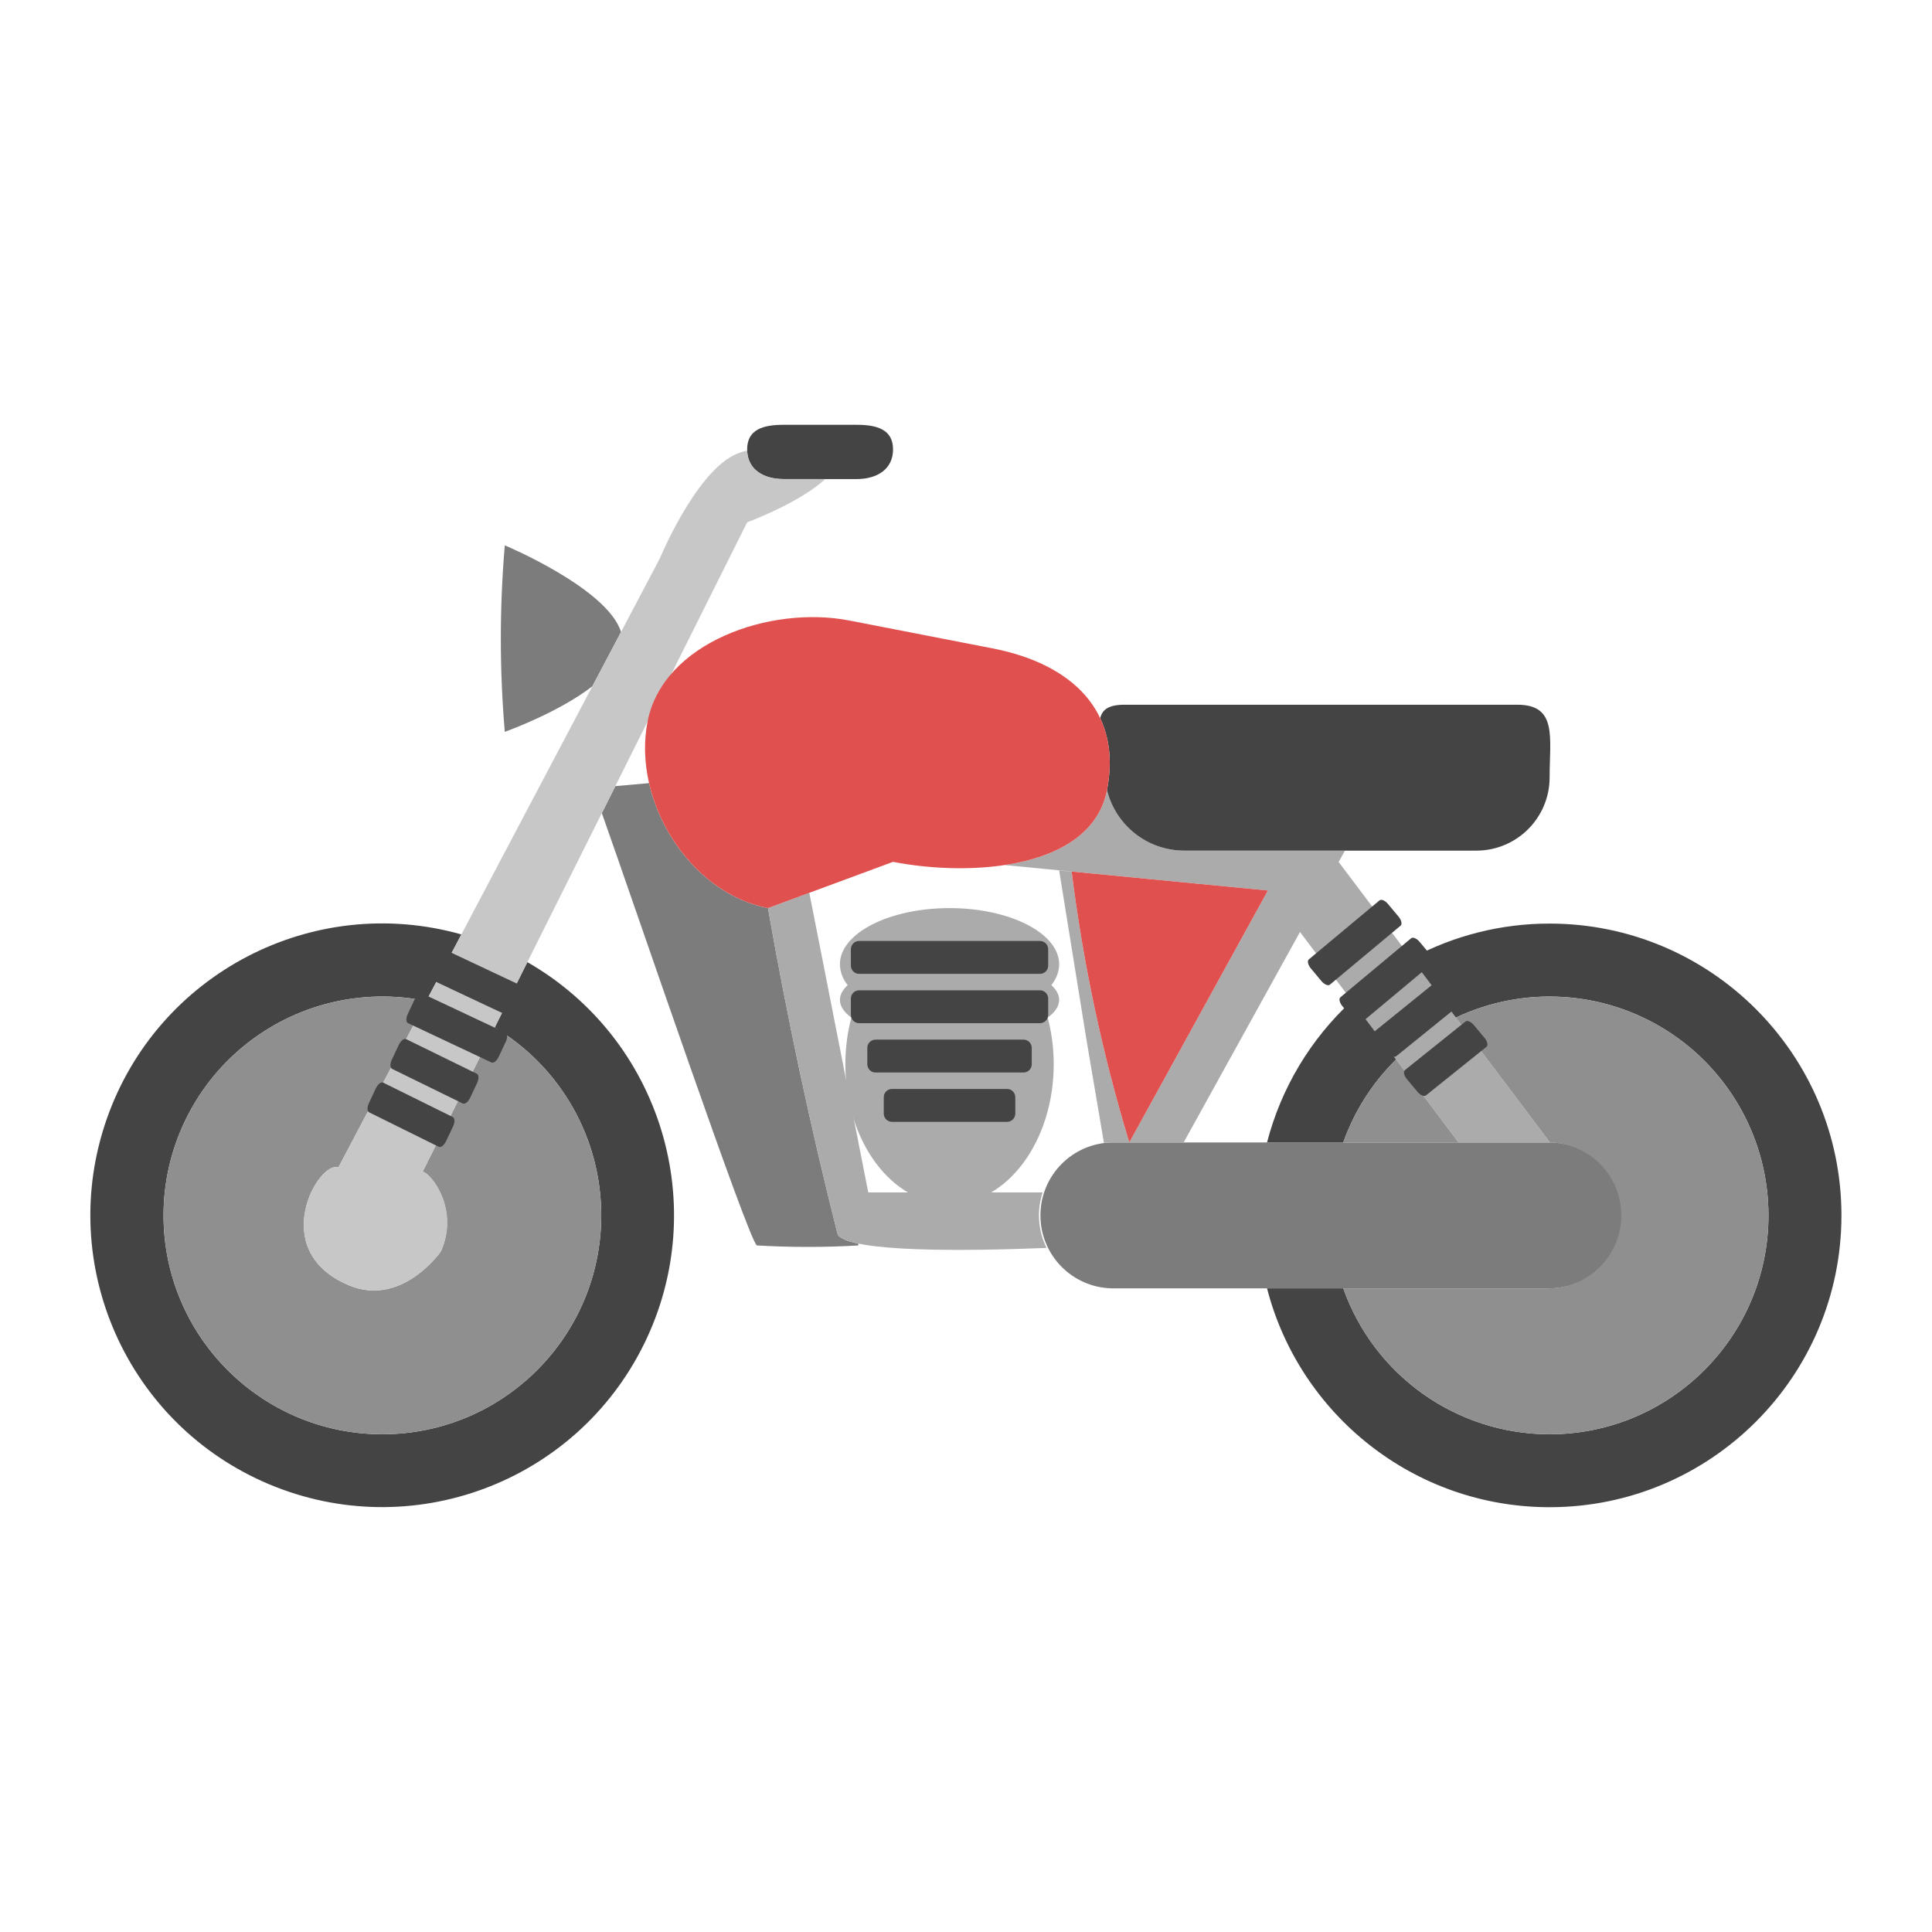
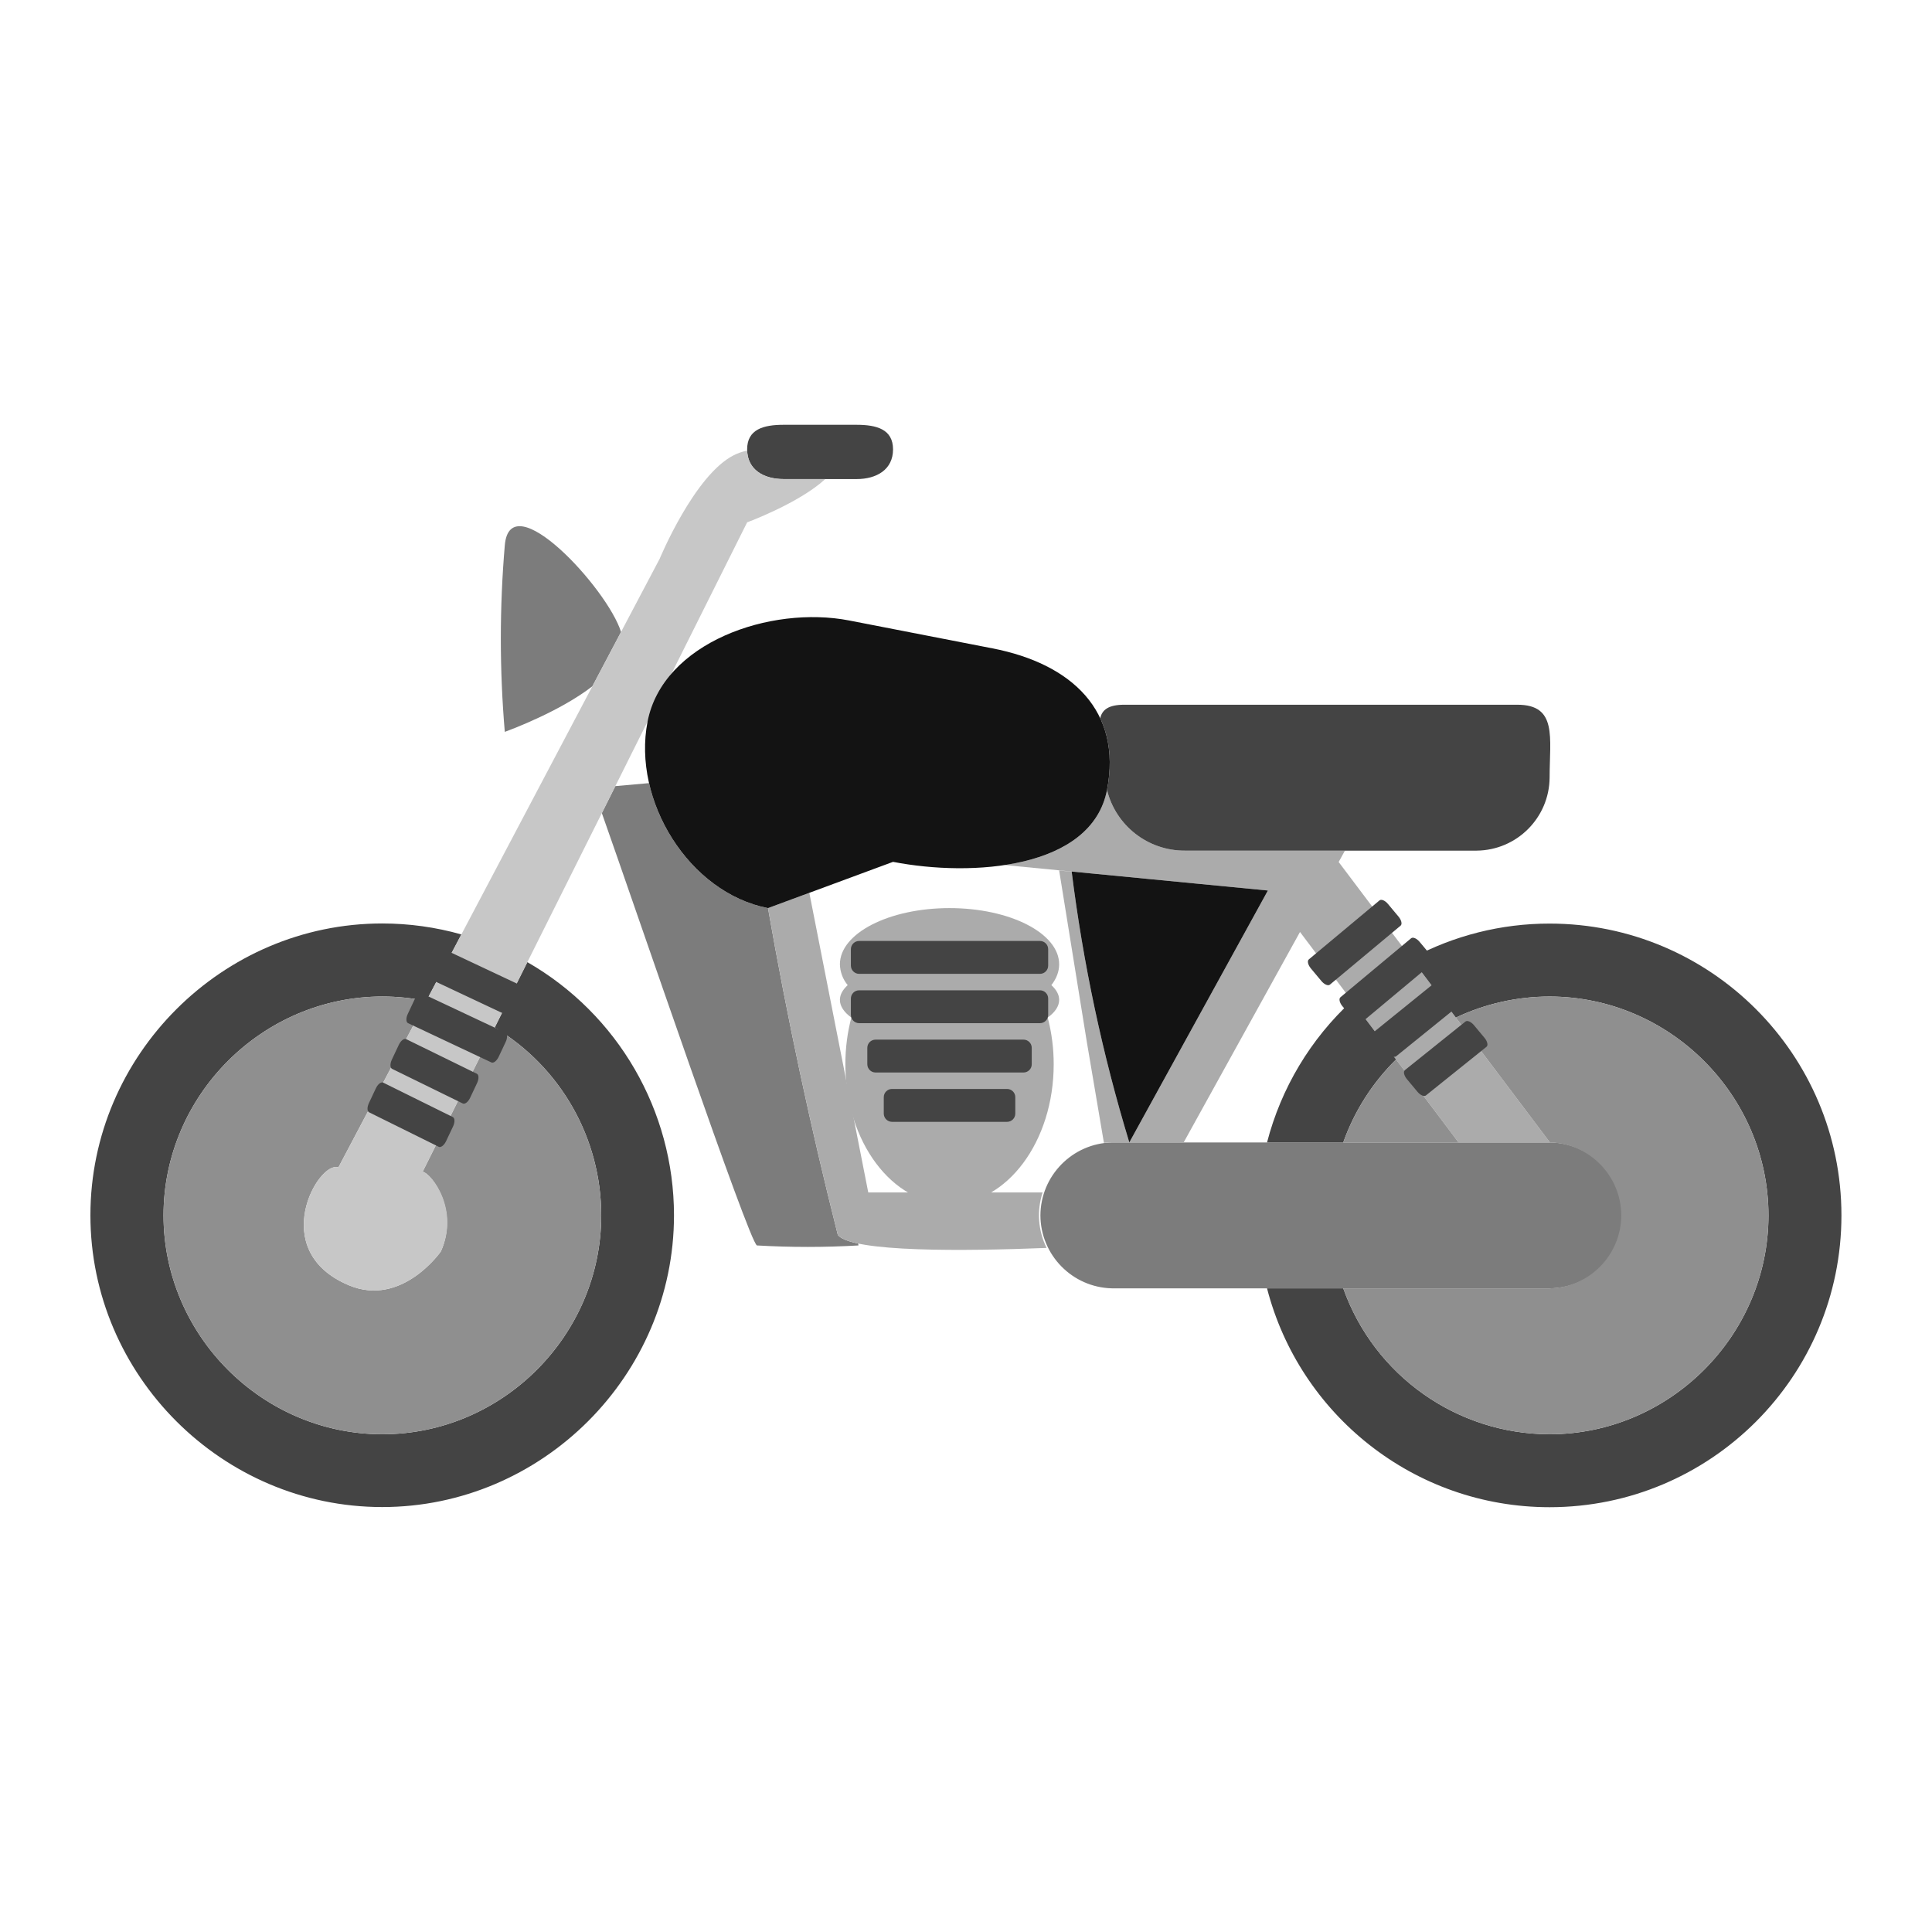
<svg xmlns="http://www.w3.org/2000/svg" xml:space="preserve" fill-rule="evenodd" stroke-linejoin="round" stroke-miterlimit="2" clip-rule="evenodd" viewBox="0 0 64 64">
  <g id="grey">
-     <path fill="#7c7c7c" d="M19.623 22.734c-1.079.833-2.674 1.426-2.901 1.51a36.428 36.428 0 0 1 0-6.179s3.397 1.421 3.851 2.87l-.95 1.799Zm.761 3.307 1.116-.099c.449 1.971 1.99 3.761 3.941 4.14a149.171 149.171 0 0 0 2.313 10.827c.095.121.333.214.674.285l.01.063a29.041 29.041 0 0 1-3.364 0c-.26-.11-4.021-11.167-5.137-14.322l.447-.894ZM53.75 40.262a2.417 2.417 0 0 1-2.417 2.416h-14.5a2.417 2.417 0 0 1 0-4.833h14.5a2.418 2.418 0 0 1 2.417 2.417Z" />
-     <path fill="#ababab" d="M34.67 41.339c-2.678.107-6.457.15-6.916-.43a149.171 149.171 0 0 1-2.313-10.827l1.369-.506 1.952 9.924h5.777a2.432 2.432 0 0 0 .131 1.839Zm1.899-3.48L36 34.5l-.914-5.663.414.038a53.592 53.592 0 0 0 1.91 8.97h-.577c-.089 0-.177.005-.264.014Zm.841-.014L42 29.5l-8.718-.844c1.663-.251 3.097-.98 3.389-2.486a2.635 2.635 0 0 0 2.579 2.008h5.303l-.208.377 6.999 9.29h-3.027l-5.253-6.972-3.854 6.972h-1.8Z" />
-     <path fill="#444" d="M36.446 23.792c.064-.281.276-.447.798-.447h13.019c1.334 0 1.07 1.083 1.07 2.417a2.427 2.427 0 0 1-2.416 2.416H39.25a2.635 2.635 0 0 1-2.579-2.008c.18-.924.086-1.716-.225-2.378Zm5.526 14.053a9.672 9.672 0 0 1 2.811-4.69l1.464 1.942a7.26 7.26 0 0 0-1.75 2.748h-2.525Zm2.525 4.833a7.256 7.256 0 0 0 6.836 4.834 7.253 7.253 0 0 0 7.25-7.25 7.253 7.253 0 0 0-10.355-6.553l-1.477-1.96a9.622 9.622 0 0 1 4.582-1.154c5.336 0 9.667 4.332 9.667 9.667s-4.331 9.666-9.667 9.666c-4.501 0-8.287-3.082-9.361-7.25h2.525ZM17.469 31.872a9.666 9.666 0 1 1-2.185-.918l-1.163 2.204a7.253 7.253 0 0 0-8.704 7.104 7.253 7.253 0 0 0 7.25 7.25 7.254 7.254 0 0 0 7.25-7.25 7.249 7.249 0 0 0-3.53-6.223l1.082-2.167Zm12.114-16.985c0 .667-.541.983-1.208.983h-2.417c-.667 0-1.208-.316-1.208-.983s.541-.815 1.208-.815h2.417c.667 0 1.208.148 1.208.815Z" />
-     <path fill="#8f8f8f" d="M16.387 34.039a7.249 7.249 0 0 1 3.53 6.223 7.254 7.254 0 0 1-7.25 7.25 7.253 7.253 0 0 1-7.25-7.25 7.253 7.253 0 0 1 8.704-7.104l-2.911 5.514c-.663-.241-2.38 2.754.341 3.902 1.761.743 3.053-1.118 3.053-1.118.607-1.357-.303-2.581-.604-2.641l2.387-4.776Zm31.841-.33a7.253 7.253 0 0 1 10.355 6.553 7.253 7.253 0 0 1-7.25 7.25 7.256 7.256 0 0 1-6.836-4.834h6.836a2.417 2.417 0 0 0 .011-4.833l-3.116-4.136Zm.089 4.136h-3.82a7.26 7.26 0 0 1 1.75-2.748l2.07 2.748Z" />
+     <path fill="#7c7c7c" d="M19.623 22.734c-1.079.833-2.674 1.426-2.901 1.51a36.428 36.428 0 0 1 0-6.179c.175-2.056 3.397 1.421 3.851 2.87l-.95 1.799Zm.761 3.307 1.116-.099c.449 1.971 1.99 3.761 3.941 4.14a149.171 149.171 0 0 0 2.313 10.827c.095.121.333.214.674.285l.01.063c-1.12.065-2.244.065-3.364 0-.26-.11-4.021-11.167-5.137-14.322l.447-.894ZM53.75 40.262a2.428 2.428 0 0 1-2.417 2.416h-14.5a2.428 2.428 0 0 1-2.368-2.416 2.429 2.429 0 0 1 2.368-2.417h14.5a2.43 2.43 0 0 1 2.417 2.417Z" />
+     <path fill="#ababab" d="M34.67 41.339c-2.678.107-6.457.15-6.916-.43a149.171 149.171 0 0 1-2.313-10.827l1.369-.506 1.952 9.924h5.777a2.435 2.435 0 0 0 .131 1.839Zm1.899-3.48L36 34.5l-.914-5.663.414.038a53.557 53.557 0 0 0 1.91 8.97h-.577c-.089 0-.177.005-.264.014Zm.841-.014L42 29.5l-8.718-.844c1.663-.251 3.097-.98 3.389-2.486a2.643 2.643 0 0 0 2.579 2.008h5.303l-.208.377 6.999 9.29h-3.027l-5.253-6.972-3.854 6.972h-1.8Z" />
+     <path fill="#444" d="M36.446 23.792c.064-.281.276-.447.798-.447h13.019c1.334 0 1.07 1.083 1.07 2.417a2.439 2.439 0 0 1-2.416 2.416H39.25a2.643 2.643 0 0 1-2.579-2.008c.18-.924.086-1.716-.225-2.378Zm5.526 14.053a9.672 9.672 0 0 1 2.811-4.69l1.464 1.942a7.266 7.266 0 0 0-1.75 2.748h-2.525Zm2.525 4.833a7.27 7.27 0 0 0 6.836 4.834c3.977-.002 7.248-3.273 7.25-7.25-.002-3.978-3.275-7.25-7.253-7.25a7.25 7.25 0 0 0-3.102.697l-1.477-1.96a9.632 9.632 0 0 1 4.582-1.154c5.336 0 9.667 4.332 9.667 9.667s-4.331 9.666-9.667 9.666c-4.501 0-8.287-3.082-9.361-7.25h2.525ZM17.469 31.872a9.677 9.677 0 0 1 4.858 8.385c0 5.303-4.364 9.666-9.666 9.666-5.303 0-9.666-4.363-9.666-9.666 0-5.302 4.363-9.666 9.666-9.666.887 0 1.769.122 2.623.363l-1.163 2.204a7.297 7.297 0 0 0-1.451-.147c-3.978 0-7.252 3.273-7.253 7.251.002 3.977 3.273 7.248 7.25 7.25 3.976-.002 7.248-3.274 7.25-7.25a7.257 7.257 0 0 0-3.53-6.223l1.082-2.167Zm12.114-16.985c0 .667-.541.983-1.208.983h-2.417c-.667 0-1.208-.316-1.208-.983s.541-.815 1.208-.815h2.417c.667 0 1.208.148 1.208.815Z" />
+     <path fill="#8f8f8f" d="M16.387 34.039a7.257 7.257 0 0 1 3.53 6.223c-.002 3.976-3.274 7.248-7.25 7.25-3.977-.002-7.248-3.273-7.25-7.25.001-3.978 3.275-7.251 7.253-7.251.487 0 .973.05 1.451.147l-2.911 5.514c-.663-.241-2.38 2.754.341 3.902 1.761.743 3.053-1.118 3.053-1.118.607-1.357-.303-2.581-.604-2.641l2.387-4.776Zm31.841-.33a7.25 7.25 0 0 1 3.102-.697c3.978 0 7.251 3.272 7.253 7.25-.002 3.977-3.273 7.248-7.25 7.25a7.27 7.27 0 0 1-6.836-4.834h6.836a2.428 2.428 0 0 0 2.374-2.417 2.428 2.428 0 0 0-2.363-2.416l-3.116-4.136Zm.089 4.136h-3.82a7.266 7.266 0 0 1 1.75-2.748l2.07 2.748Z" />
    <path fill="#c7c7c7" d="M27.338 15.87c-.878.805-2.588 1.433-2.588 1.433L14 38.815c.301.06 1.235 1.261.604 2.641 0 0-1.292 1.861-3.053 1.118-2.721-1.148-1.004-4.143-.341-3.902l10.643-20.163s1.145-2.767 2.455-3.43c.141-.071.29-.121.443-.153.02.64.554.944 1.207.944h1.38Z" />
-     <path fill="#ababab" d="M28.081 32.634a1.122 1.122 0 0 1-.258-.69c0-1.028 1.627-1.862 3.631-1.862 2.005 0 3.632.834 3.632 1.862 0 .243-.092.476-.258.69.166.151.258.316.258.488 0 .211-.137.41-.379.586a6.06 6.06 0 0 1 .198 1.548c0 2.555-1.546 4.63-3.451 4.63-1.904 0-3.45-2.075-3.45-4.63 0-.543.07-1.064.198-1.548-.242-.176-.379-.375-.379-.586 0-.172.092-.337.258-.488Z" />
-     <path fill="#444" d="M34.722 31.443v.545c0 .15-.122.272-.272.272h-5.991a.272.272 0 0 1-.272-.272v-.545c0-.15.122-.272.272-.272h5.991c.15 0 .272.122.272.272Zm0 1.634v.545c0 .15-.122.272-.272.272h-5.991a.272.272 0 0 1-.272-.272v-.545c0-.15.122-.272.272-.272h5.991c.15 0 .272.122.272.272Zm-.544 1.634v.545c0 .15-.122.272-.273.272h-4.901a.272.272 0 0 1-.273-.272v-.545c0-.15.122-.272.273-.272h4.901c.151 0 .273.122.273.272Zm-.545 1.634v.545c0 .15-.122.272-.272.272h-3.813a.272.272 0 0 1-.272-.272v-.545c0-.15.122-.272.272-.272h3.813c.15 0 .272.122.272.272Zm-16.185-3.309-.232.493c-.064.136-.172.22-.241.187l-2.761-1.3c-.07-.032-.074-.169-.01-.305l.232-.493c.064-.136.172-.22.242-.187l2.761 1.3c.069.032.073.169.009.305Zm-.696 1.478-.232.493c-.064.136-.172.22-.241.188l-2.761-1.301c-.07-.032-.074-.169-.01-.305l.232-.493c.064-.136.172-.22.242-.187l2.761 1.3c.069.033.073.169.009.305Zm-.947 1.361-.232.492c-.064.136-.172.22-.241.188l-2.342-1.147c-.07-.033-.074-.17-.01-.306l.232-.492c.064-.136.172-.22.242-.188l2.342 1.147c.069.033.073.17.009.306Zm-.795 1.435-.233.492c-.064.136-.172.22-.241.188l-2.307-1.142c-.069-.032-.073-.169-.009-.305l.232-.493c.064-.136.172-.22.241-.187L15 37.004c.069.033.074.17.01.306Zm30.97-7.363.349.418c.096.115.127.249.068.298l-2.343 1.955c-.059.049-.185-.005-.281-.12l-.349-.418c-.096-.116-.127-.249-.068-.298l2.343-1.956c.059-.049.185.005.281.121Zm1.047 1.254.349.418c.096.116.127.249.068.298l-2.343 1.956c-.059.049-.185-.005-.281-.121l-.349-.418c-.097-.115-.127-.249-.068-.298l2.343-1.955c.059-.049.185.005.281.12Zm.834 1.432.349.419c.096.115.127.248.068.298l-2.028 1.64c-.058.049-.184-.005-.281-.121l-.349-.418c-.096-.115-.126-.249-.068-.298l2.028-1.64c.059-.049.185.005.281.12Zm.965 1.327.349.418c.097.116.127.249.068.298l-2.007 1.611c-.059.049-.185-.005-.281-.121l-.349-.418c-.096-.115-.127-.249-.068-.298l2.007-1.61c.059-.049.185.005.281.12Z" />
-   </g>
-   <g id="red" fill="#e0504f">
-     <path d="M36.671 26.17c-.509 2.619-4.469 2.889-7.088 2.38l-4.142 1.532c-2.618-.509-4.499-3.559-3.99-6.177.509-2.619 4.064-3.859 6.683-3.35l4.744.923c2.619.509 4.302 2.074 3.793 4.692ZM42 29.5l-4.59 8.345a53.625 53.625 0 0 1-1.91-8.974l6.5.629Z" />
+     <path fill="#ababab" d="M28.081 32.634a1.124 1.124 0 0 1-.258-.69c0-1.028 1.627-1.862 3.631-1.862 2.005 0 3.632.834 3.632 1.862 0 .243-.092.476-.258.69.166.151.258.316.258.488 0 .211-.137.41-.379.586a6.08 6.08 0 0 1 .198 1.548c0 2.555-1.546 4.63-3.451 4.63-1.904 0-3.45-2.075-3.45-4.63 0-.543.07-1.064.198-1.548-.242-.176-.379-.375-.379-.586 0-.172.092-.337.258-.488Z" />
+     <path fill="#444" d="M34.722 31.443v.545c0 .15-.122.272-.272.272h-5.991a.274.274 0 0 1-.272-.272v-.545c0-.15.122-.272.272-.272h5.991c.15 0 .272.122.272.272Zm0 1.634v.545c0 .15-.122.272-.272.272h-5.991a.274.274 0 0 1-.272-.272v-.545c0-.15.122-.272.272-.272h5.991c.15 0 .272.122.272.272Zm-.544 1.634v.545c0 .15-.122.272-.273.272h-4.902a.274.274 0 0 1-.272-.272v-.545c0-.15.122-.272.273-.272h4.901c.151 0 .273.122.273.272Zm-.545 1.634v.545c0 .15-.122.272-.272.272h-3.813a.274.274 0 0 1-.272-.272v-.545c0-.15.122-.272.272-.272h3.813c.15 0 .272.122.272.272Zm-16.185-3.309-.232.493c-.064.136-.172.22-.241.187l-2.761-1.3c-.07-.032-.074-.169-.01-.305l.232-.493c.064-.136.172-.22.242-.187l2.761 1.3c.069.032.073.169.009.305Zm-.696 1.478-.232.493c-.064.136-.172.22-.241.188l-2.761-1.301c-.07-.032-.074-.169-.01-.305l.232-.493c.064-.136.172-.22.242-.187l2.761 1.3c.069.033.073.169.009.305Zm-.947 1.361-.232.492c-.064.136-.172.22-.241.188l-2.342-1.147c-.07-.033-.074-.17-.01-.306l.232-.492c.064-.136.172-.22.242-.188l2.342 1.147c.069.033.073.17.009.306Zm-.795 1.435-.233.492c-.064.136-.172.22-.241.188l-2.307-1.142c-.069-.032-.073-.169-.009-.305l.232-.493c.064-.136.172-.22.241-.187L15 37.004c.069.033.074.17.01.306Zm30.97-7.363.349.418c.096.115.127.249.068.298l-2.343 1.955c-.059.049-.185-.005-.281-.12l-.349-.418c-.096-.116-.127-.249-.068-.298l2.343-1.956c.059-.049.185.005.281.121Zm1.047 1.254.349.418c.096.116.127.249.068.298l-2.343 1.956c-.059.049-.185-.005-.281-.121l-.349-.418c-.097-.115-.127-.249-.068-.298l2.343-1.955c.059-.049.185.005.281.12Zm.834 1.432.349.419c.096.115.127.248.068.298l-2.028 1.64c-.058.049-.184-.005-.281-.121l-.349-.418c-.096-.115-.126-.249-.068-.298l2.028-1.64c.059-.049.185.005.281.12Zm.965 1.327.349.418c.097.116.127.249.068.298l-2.007 1.611c-.059.049-.185-.005-.281-.121l-.349-.418c-.096-.115-.127-.249-.068-.298l2.007-1.61c.059-.049.185.005.281.12Z" />
+     <path fill="#131313" d="M36.671 26.17c-.509 2.619-4.469 2.889-7.088 2.38l-4.142 1.532c-2.618-.509-4.499-3.559-3.99-6.177.509-2.619 4.064-3.859 6.683-3.35l4.744.923c2.619.509 4.302 2.074 3.793 4.692ZM42 29.5l-4.59 8.345a53.602 53.602 0 0 1-1.91-8.974l6.5.629Z" />
  </g>
</svg>
